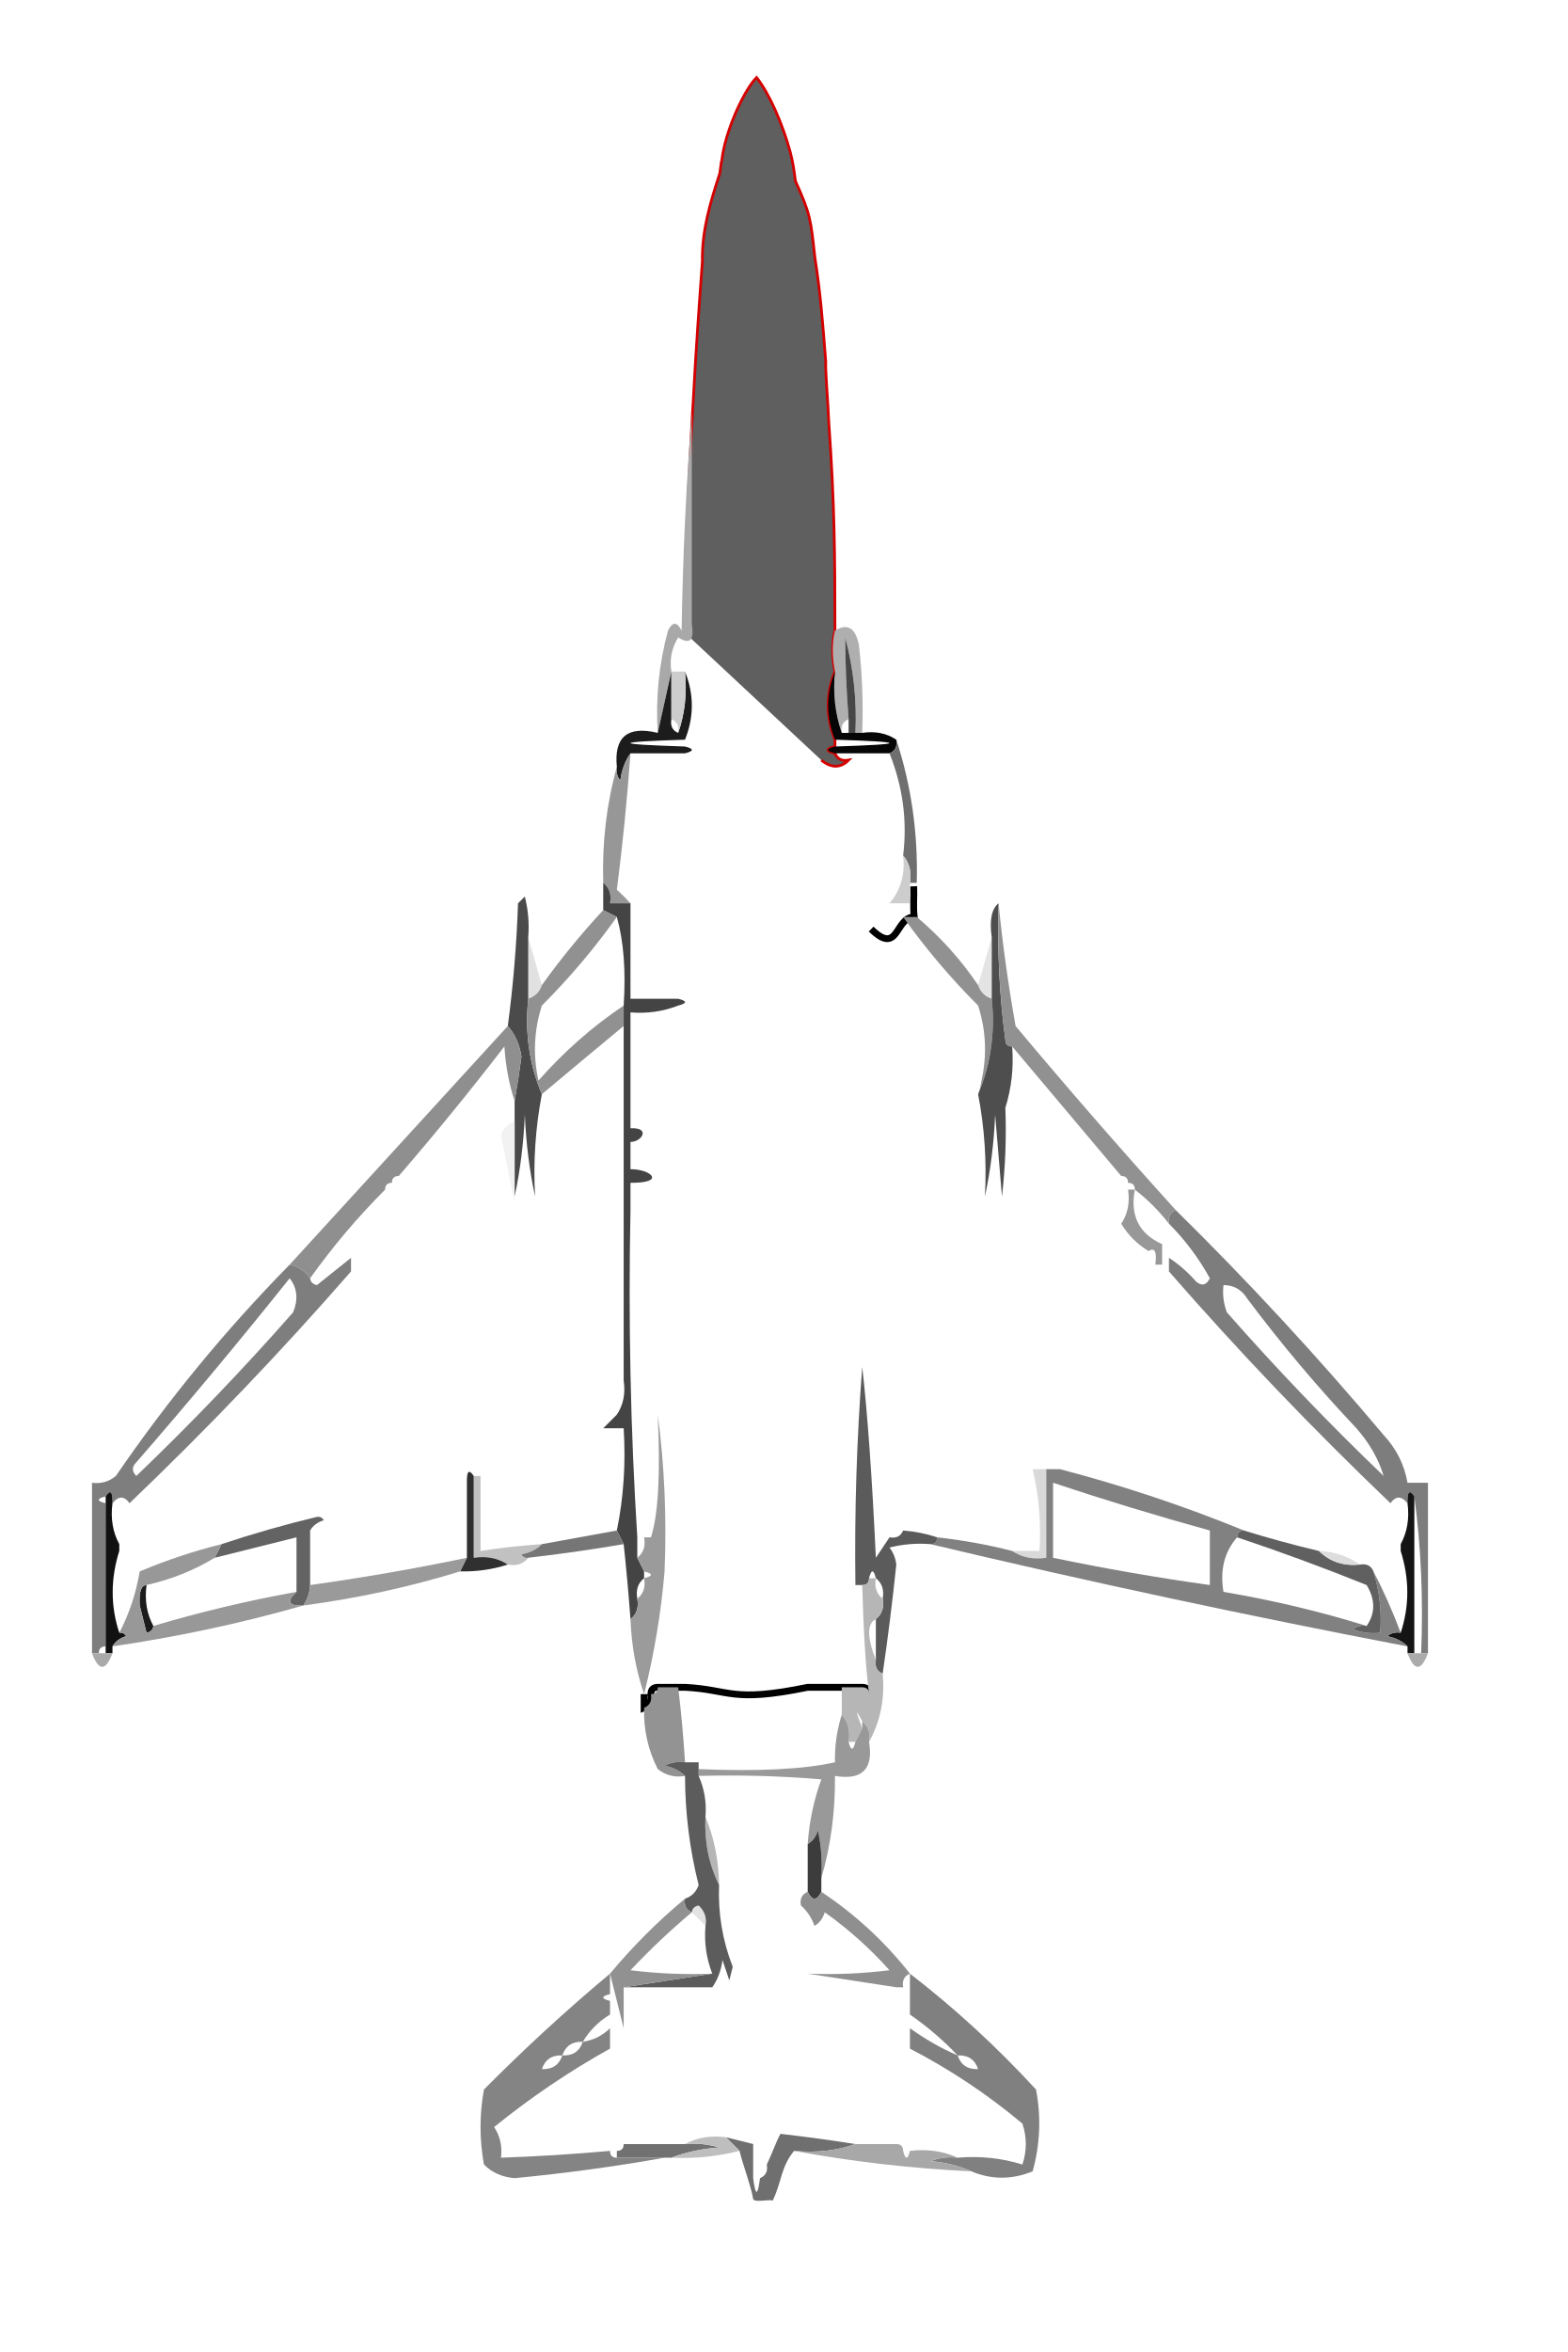
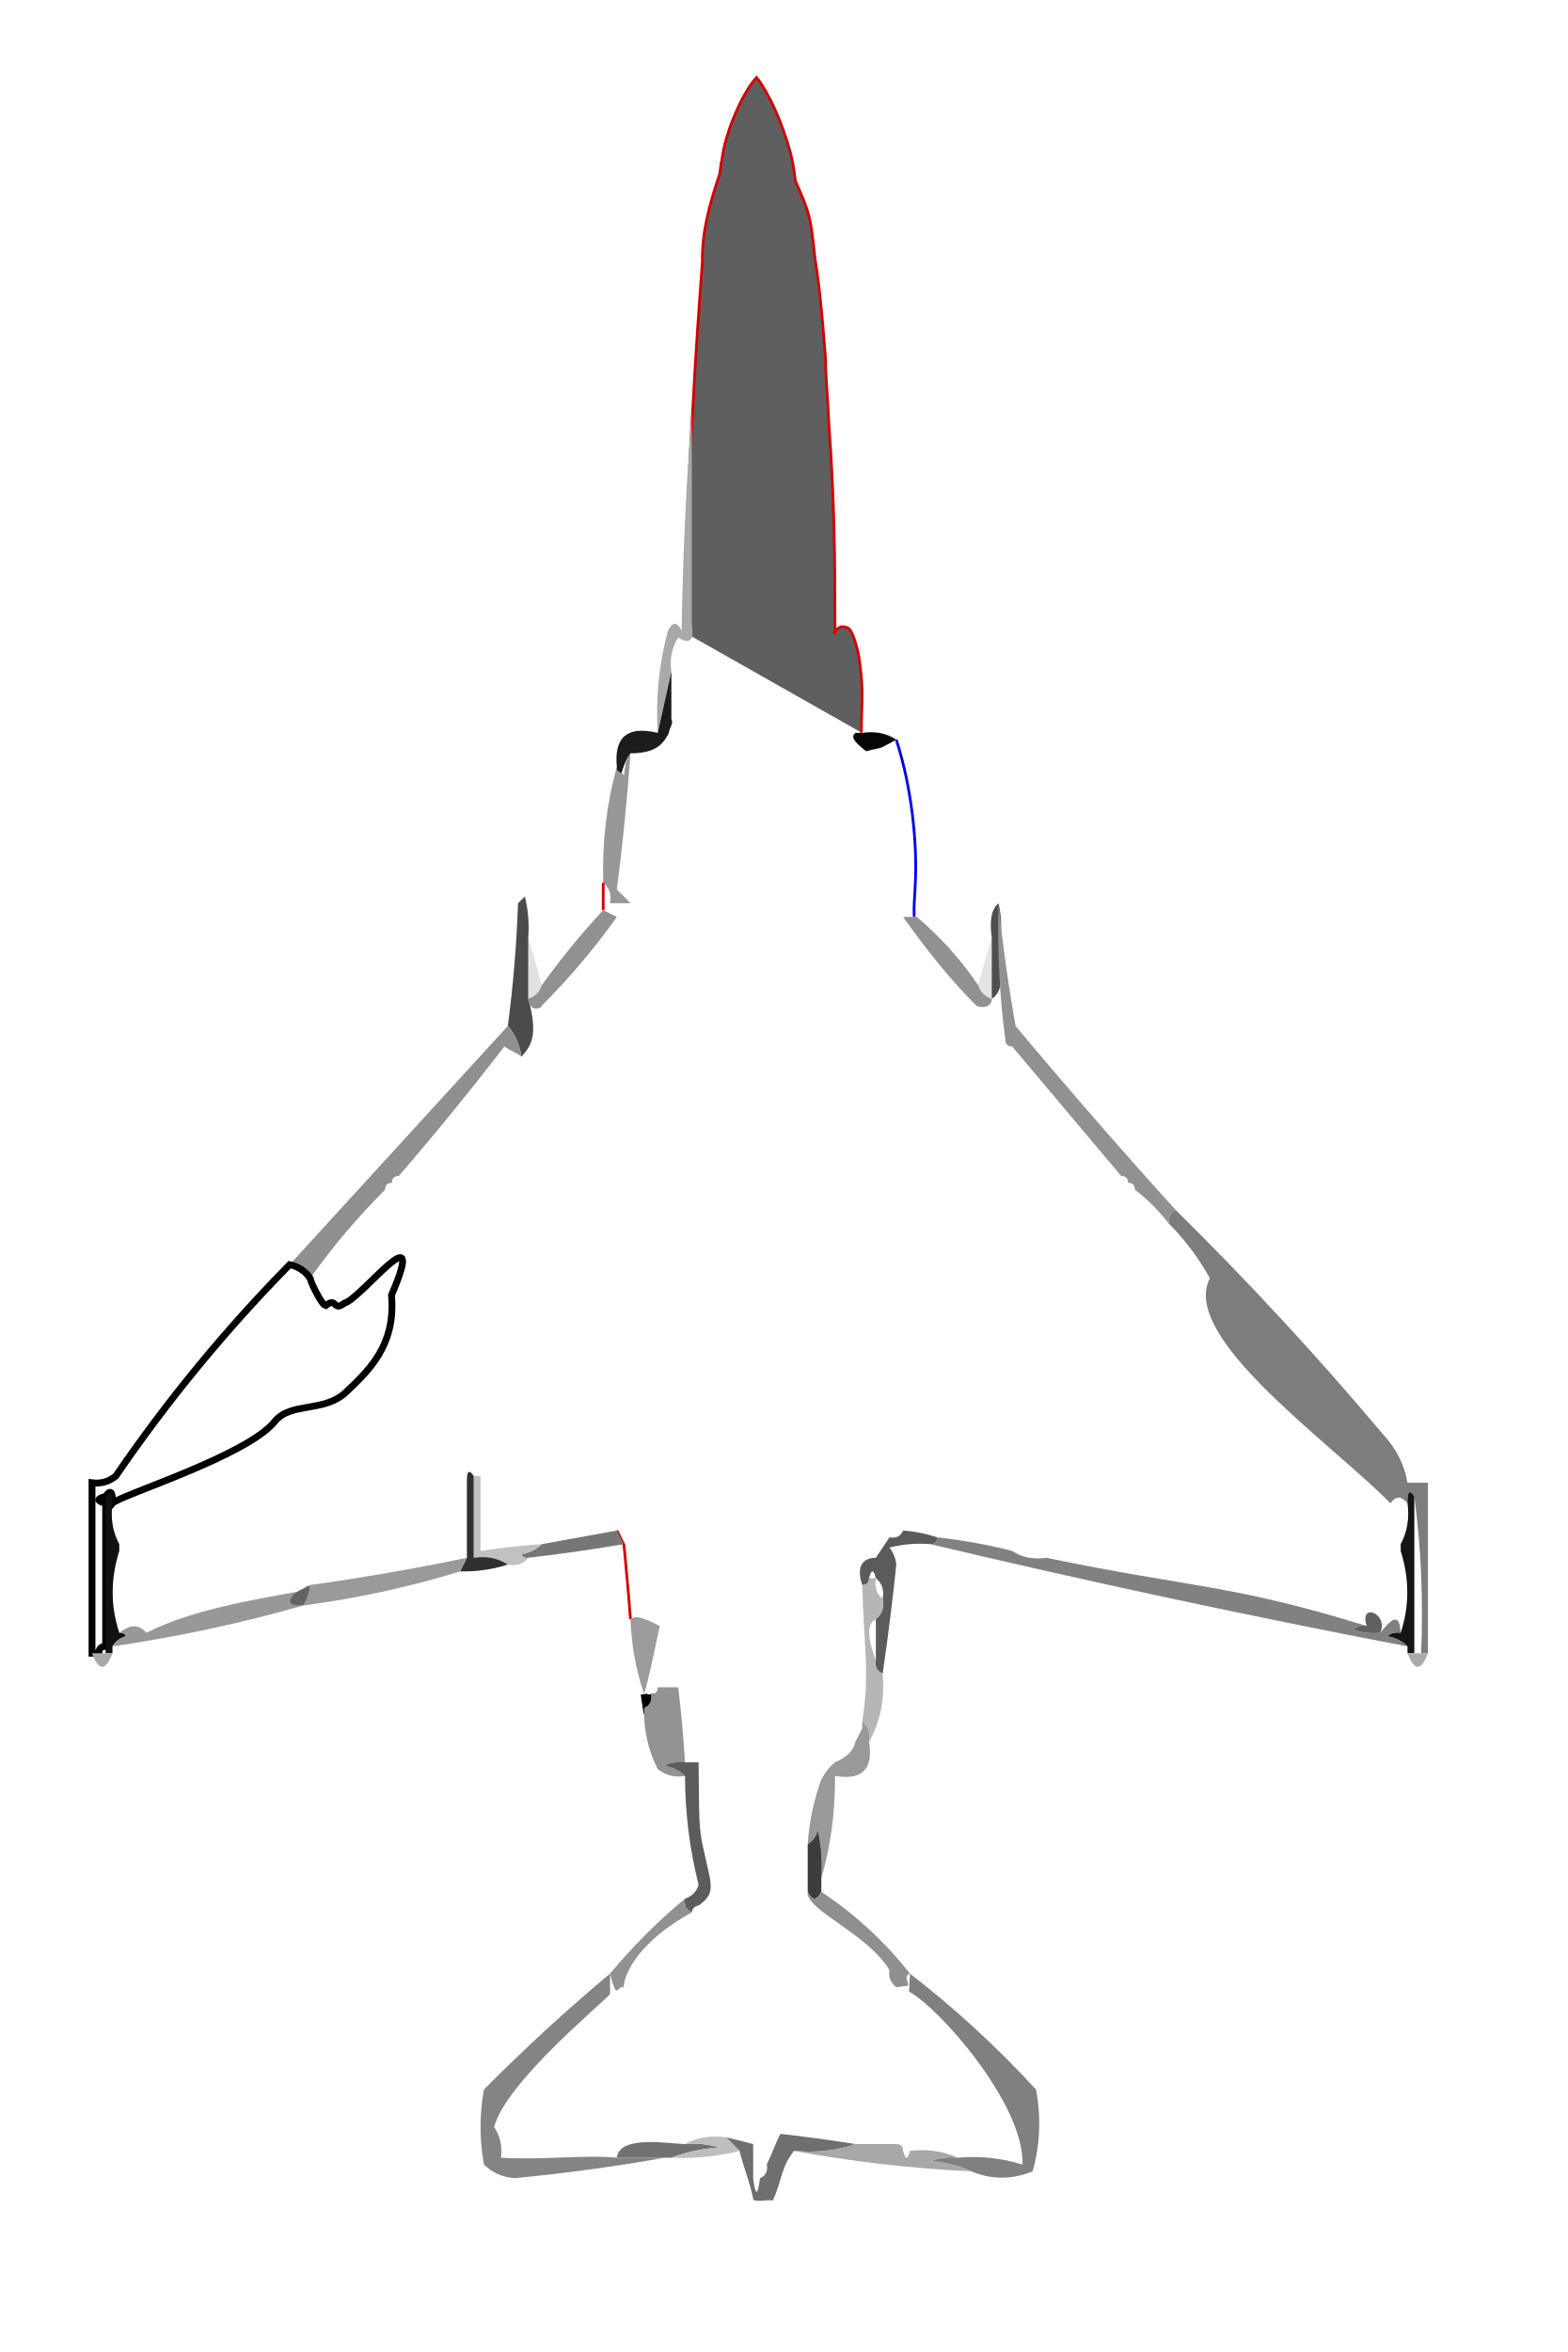
<svg xmlns="http://www.w3.org/2000/svg" version="1.1" width="230px" height="345px" style="shape-rendering:geometricPrecision; text-rendering:geometricPrecision; image-rendering:optimizeQuality; fill-rule:evenodd; clip-rule:evenodd" id="svg698">
  <defs id="defs702" />
  <g id="g184" />
  <g id="g188" />
  <g id="g192" />
  <g id="g196">
-     <path style="opacity:1;stroke:#d40000;stroke-width:0.4;stroke-dasharray:none;stroke-opacity:1" fill="#5f5f5f" d="m 100.382,92.73 c 0.124,-12.856 0.924,-27.433 1.648,-39.619 0.341,-5.532 0.998,-14.599 1.018,-14.774 -0.074,-4.484 1.11,-8.494 2.549,-12.871 0.46,-3.478 0.104,-0.373 0.432,-2.83 0.731,-4.248 3.308,-9.607 4.971,-11.265 1.862,2.333 3.832,6.86 4.925,10.88 0.419,1.54 0.626,3.116 0.77,4.303 2.211,4.871 2.252,5.639 2.853,11.172 0.834,5.364 1.124,9.27 1.596,15.257 -0.064,1.536 0.328,5.905 0.447,8.903 0.845,11.903 0.905,19.093 0.909,30.614 -0.435,1.797 -0.435,3.797 0,6 -1.333,3.333 -1.333,6.667 0,10 v 1 c -1.333,0.333 -1.333,0.667 0,1 0.342,0.838 1.008,1.172 2,1 -1.205,1.186 -2.539,1.186 -4,0" id="path194" />
+     <path style="opacity:1;stroke:#d40000;stroke-width:0.4;stroke-dasharray:none;stroke-opacity:1" fill="#5f5f5f" d="m 100.382,92.73 c 0.124,-12.856 0.924,-27.433 1.648,-39.619 0.341,-5.532 0.998,-14.599 1.018,-14.774 -0.074,-4.484 1.11,-8.494 2.549,-12.871 0.46,-3.478 0.104,-0.373 0.432,-2.83 0.731,-4.248 3.308,-9.607 4.971,-11.265 1.862,2.333 3.832,6.86 4.925,10.88 0.419,1.54 0.626,3.116 0.77,4.303 2.211,4.871 2.252,5.639 2.853,11.172 0.834,5.364 1.124,9.27 1.596,15.257 -0.064,1.536 0.328,5.905 0.447,8.903 0.845,11.903 0.905,19.093 0.909,30.614 -0.306,1.264 0.123,-1.203 1.826,-0.42 0.164,0.075 0.742,0.185 1.547,3.563 0.121,0.509 0.387,2.133 0.536,4.124 0.103,1.378 0.084,3.062 0.041,3.923 -0.058,1.159 -0.073,3.714 -0.066,3.764" id="path194" />
  </g>
  <g id="g208" />
  <g id="g224">
    <path style="opacity:1" fill="#a9a9a9" d="m 101.5,60.5 c 0,10 0,20 0,30 v 1 c 0.381,2.442 -0.286,3.108 -2,2 -0.952,1.545 -1.285,3.212 -1,5 -0.667,3 -1.333,6 -2,9 -0.325,-5.099 0.175,-10.099 1.5,-15 0.667,-1.333 1.333,-1.333 2,0 0.17,-10.841 0.67,-21.508 1.5,-32 z" id="path222" />
  </g>
-   <g id="g244">
-     <path style="opacity:1" fill="#afafaf" d="M 126.5,107.5 C 126.167,107.5 125.833,107.5 125.5,107.5C 125.725,102.752 125.225,98.085 124,93.5C 124.017,97.475 124.184,101.475 124.5,105.5C 123.662,105.842 123.328,106.508 123.5,107.5C 122.523,104.713 122.19,101.713 122.5,98.5C 122.065,96.297 122.065,94.297 122.5,92.5C 124.3,91.395 125.467,92.061 126,94.5C 126.499,98.821 126.666,103.154 126.5,107.5 Z" id="path242" />
-   </g>
-   <g id="g252">
-     <path style="opacity:1" fill="#474747" d="M 125.5,107.5 C 125.167,107.5 124.833,107.5 124.5,107.5C 124.5,106.833 124.5,106.167 124.5,105.5C 124.184,101.475 124.017,97.475 124,93.5C 125.225,98.085 125.725,102.752 125.5,107.5 Z" id="path250" />
-   </g>
  <g id="g256">
-     <path style="opacity:1" fill="#1c1c1c" d="M 98.5,98.5 C 98.5,100.833 98.5,103.167 98.5,105.5C 98.328,106.492 98.662,107.158 99.5,107.5C 100.477,104.713 100.81,101.713 100.5,98.5C 101.833,101.833 101.833,105.167 100.5,108.5C 89.833,108.833 89.833,109.167 100.5,109.5C 101.833,109.833 101.833,110.167 100.5,110.5C 97.833,110.5 95.167,110.5 92.5,110.5C 91.71,111.609 91.21,112.942 91,114.5C 90.536,113.906 90.369,113.239 90.5,112.5C 90.062,108.092 92.062,106.425 96.5,107.5C 97.167,104.5 97.833,101.5 98.5,98.5 Z" id="path254" />
-   </g>
-   <g id="g260">
-     <path style="opacity:1" fill="#cdcdcd" d="M 98.5,98.5 C 99.167,98.5 99.833,98.5 100.5,98.5C 100.81,101.713 100.477,104.713 99.5,107.5C 99.672,106.508 99.338,105.842 98.5,105.5C 98.5,103.167 98.5,100.833 98.5,98.5 Z" id="path258" />
+     <path style="opacity:1" fill="#1c1c1c" d="m 98.5,98.5 v 7 c 0.354,0.628 -0.231,1.087 -0.416,2.137 C 97.361,108.848 96.548,110.5 92.5,110.5 c -0.79,1.109 -1.29,2.442 -1.5,4 -0.464,-0.594 -0.631,-1.261 -0.5,-2 -0.438,-4.408 1.562,-6.075 6,-5 0.667,-3 1.333,-6 2,-9 z" id="path254" />
  </g>
  <g id="g268">
-     <path style="opacity:1" fill="#060606" d="M 122.5,98.5 C 122.19,101.713 122.523,104.713 123.5,107.5C 123.833,107.5 124.167,107.5 124.5,107.5C 124.833,107.5 125.167,107.5 125.5,107.5C 125.833,107.5 126.167,107.5 126.5,107.5C 128.415,107.216 130.081,107.549 131.5,108.5C 131.672,109.492 131.338,110.158 130.5,110.5C 127.833,110.5 125.167,110.5 122.5,110.5C 121.167,110.167 121.167,109.833 122.5,109.5C 133.167,109.167 133.167,108.833 122.5,108.5C 121.167,105.167 121.167,101.833 122.5,98.5 Z" id="path266" />
+     <path style="opacity:1" fill="#060606" d="m 125.5,107.5 h 1 c 1.915,-0.284 3.581,0.049 5,1 -3.128,1.652 -1.362,0.906 -4.432,1.69 -1.935,-1.495 -2.22,-2.142 -1.568,-2.69 z" id="path266" />
  </g>
  <g id="g312">
-     <path style="opacity:1" fill="#979797" d="M 92.5,110.5 C 92.022,117.202 91.355,123.869 90.5,130.5C 91.243,131.182 91.909,131.849 92.5,132.5C 91.5,132.5 90.5,132.5 89.5,132.5C 89.737,131.209 89.404,130.209 88.5,129.5C 88.321,123.596 88.988,117.929 90.5,112.5C 90.369,113.239 90.536,113.906 91,114.5C 91.21,112.942 91.71,111.609 92.5,110.5 Z" id="path310" />
+     <path style="opacity:1" fill="#979797" d="m 92.5,110.5 c -0.478,6.702 -1.145,13.369 -2,20 0.743,0.682 1.409,1.349 2,2 h -3 c 0.237,-1.291 -0.096,-2.291 -1,-3 -0.179,-5.904 0.488,-11.571 2,-17 -0.131,0.739 0.584,0.629 1.048,1.223 C 91.758,112.165 91.71,111.609 92.5,110.5 Z" id="path310" />
  </g>
  <g id="g316">
-     <path style="opacity:1" fill="#6f6f6f" d="M 131.5,108.5 C 133.695,115.195 134.695,122.195 134.5,129.5C 134.167,129.5 133.833,129.5 133.5,129.5C 133.768,127.901 133.434,126.568 132.5,125.5C 133.126,120.4 132.46,115.4 130.5,110.5C 131.338,110.158 131.672,109.492 131.5,108.5 Z" id="path314" />
+     <path style="opacity:1;fill:none;stroke:#0000ed;stroke-width:0.4;stroke-dasharray:none;stroke-opacity:1" d="m 131.5,108.5 c 2.246,6.982 3.111,15.199 2.779,21.253 -0.065,1.856 -0.24,3.007 -0.156,4.747" id="path314" />
  </g>
-   <g id="g324">
-     <path style="opacity:1" fill="#cdcdcd" d="M 132.5,125.5 C 133.434,126.568 133.768,127.901 133.5,129.5C 133.5,130.5 133.5,131.5 133.5,132.5C 132.5,132.5 131.5,132.5 130.5,132.5C 132.148,130.544 132.815,128.211 132.5,125.5 Z" id="path322" />
-   </g>
-   <g id="g328">
-     <path style="opacity:1" fill="#444444" d="m 88.5,129.5 c 0.904,0.709 1.237,1.709 1,3 h 3 v 14 h 7 c 1.333,0.333 1.333,0.667 0,1 -2.217,0.869 -4.55,1.202 -7,1 v 17 c 2.988,-0.16 1.703,2 0,2 v 4 c 3.012,-0.016 5.293,2.04 0,2 v 1 3 c -0.33,16.175 0.004,32.175 1,48 v 3 c 0.333,0.667 0.667,1.333 1,2 v 1 c -0.904,0.709 -1.237,1.709 -1,3 0.237,1.291 -0.096,2.291 -1,3 -0.303,-4.001 -0.636,-7.668 -1,-11 -0.333,-0.667 -0.667,-1.333 -1,-2 0.987,-4.805 1.321,-9.805 1,-15 h -3 c 0.667,-0.667 1.333,-1.333 2,-2 0.951,-1.419 1.284,-3.085 1,-5 v -5 -8 -2 -11 -1 -1 -7 -2 -15 -3 c 0.335,-5.107 0.001,-9.44 -1,-13 -0.667,-0.333 -1.333,-0.667 -2,-1 z" id="path326" />
-   </g>
+   <path style="stroke:#d40000;stroke-width:0.4;stroke-dasharray:none;stroke-opacity:1;fill:none" fill="#444444" d="m 88.5,133.5 v -4 m 4,108 c -0.189,-2.493 -0.389,-4.856 -0.602,-7.089 -0.128,-1.351 -0.216,-2.518 -0.353,-3.773 -0.333,-0.667 -0.712,-1.47 -1.046,-2.137" id="path326" />
  <g id="g332">
-     <path style="opacity:1;fill:none;stroke:#000000;stroke-opacity:1" fill="#202020" d="m 134.059,130.006 c 0.065,1.649 -0.111,2.845 0.065,4.494 -2.845,0.029 -2.246,5.766 -6.317,1.78 M 127.5,248.5 c 0,-0.667 -0.333,-1 -1,-1 h -3 -1 -2 -2 c -11.248,2.31 -11.292,0.346 -18,0 h -1 -3 c -0.667,0 -1,0.333 -1,1 0.172,0.992 -0.162,1.658 -1,2 v -2" id="path330" />
+     <path style="opacity:1;fill:none;stroke:#000000;stroke-opacity:1" fill="#202020" d="m 95.5,248.5 c 0.172,0.992 0.161,1.852 -0.677,2.194 L 94.5,248.5" id="path330" />
  </g>
  <g id="g336">
    <path style="opacity:1" fill="#e1e1e1" d="M 77.5,137.5 C 78.167,139.833 78.833,142.167 79.5,144.5C 79.167,145.5 78.5,146.167 77.5,146.5C 77.5,143.5 77.5,140.5 77.5,137.5 Z" id="path334" />
  </g>
  <g id="g344">
    <path style="opacity:1" fill="#e4e4e4" d="M 145.5,137.5 C 145.5,140.5 145.5,143.5 145.5,146.5C 144.5,146.167 143.833,145.5 143.5,144.5C 144.167,142.167 144.833,139.833 145.5,137.5 Z" id="path342" />
  </g>
  <g id="g348">
-     <path style="opacity:1" fill="#919191" d="m 132.5,134.5 h 2 c 3.459,2.915 6.459,6.248 9,10 0.333,1 1,1.667 2,2 0.515,4.98 -0.152,9.646 -2,14 0.258,-0.728 0.387,-1.181 0.5,-2 0.825,-3.711 0.659,-7.378 -0.5,-11 -4.036,-4.034 -7.702,-8.368 -11,-13 z" id="path346" />
+     <path style="opacity:1" fill="#919191" d="m 132.5,134.5 h 2 c 3.459,2.915 6.459,6.248 9,10 0.333,1 1,1.667 2,2 0.036,1.077 -1.117,1.479 -2.228,1.046 C 139.236,143.512 135.798,139.132 132.5,134.5 Z" id="path346" />
  </g>
  <g id="g352">
-     <path style="opacity:1" fill="#4b4b4b" d="M 77.5,137.5 C 77.5,140.5 77.5,143.5 77.5,146.5C 76.985,151.48 77.652,156.146 79.5,160.5C 78.555,165.405 78.221,170.405 78.5,175.5C 77.676,171.688 77.176,167.688 77,163.5C 76.824,167.688 76.324,171.688 75.5,175.5C 75.5,171.833 75.5,168.167 75.5,164.5C 75.5,163.833 75.5,163.167 75.5,162.5C 75.5,162.167 75.5,161.833 75.5,161.5C 75.878,159.354 76.212,157.187 76.5,155C 76.241,153.213 75.575,151.713 74.5,150.5C 75.291,144.581 75.791,138.581 76,132.5C 76.333,132.167 76.667,131.833 77,131.5C 77.496,133.473 77.662,135.473 77.5,137.5 Z" id="path350" />
+     <path style="opacity:1" fill="#4b4b4b" d="m 77.5,137.5 v 9 c 1.523,5.409 0.395,6.946 -1,8.5 -0.259,-1.787 -0.925,-3.287 -2,-4.5 0.791,-5.919 1.291,-11.919 1.5,-18 0.333,-0.333 0.667,-0.667 1,-1 0.495,1.973 0.662,3.973 0.5,6 z" id="path350" />
  </g>
  <g id="g356">
-     <path style="opacity:1" fill="#4e4e4e" d="M 146.5,132.5 C 146.311,139.567 146.644,146.233 147.5,152.5C 147.5,153.167 147.833,153.5 148.5,153.5C 148.736,156.609 148.403,159.609 147.5,162.5C 147.666,166.846 147.499,171.179 147,175.5C 146.667,171.5 146.333,167.5 146,163.5C 145.824,167.688 145.324,171.688 144.5,175.5C 144.779,170.405 144.445,165.405 143.5,160.5C 145.348,156.146 146.015,151.48 145.5,146.5C 145.5,143.5 145.5,140.5 145.5,137.5C 145.149,134.959 145.482,133.292 146.5,132.5 Z" id="path354" />
+     <path style="opacity:1" fill="#4e4e4e" d="m 146.5,132.5 c 1.113,4.544 -0.716,7.817 0.629,10.264 -0.298,2.343 -0.817,3.306 -1.629,3.736 v -9 c -0.351,-2.541 -0.018,-4.208 1,-5 z" id="path354" />
  </g>
  <g id="g360">
    <path style="opacity:1" fill="#919191" d="M 146.5,132.5 C 147.087,138.427 147.92,144.427 149,150.5C 156.669,159.668 164.503,168.668 172.5,177.5C 171.662,177.842 171.328,178.508 171.5,179.5C 170.061,177.64 168.395,175.973 166.5,174.5C 166.5,173.833 166.167,173.5 165.5,173.5C 165.5,172.833 165.167,172.5 164.5,172.5C 159.16,166.161 153.827,159.828 148.5,153.5C 147.833,153.5 147.5,153.167 147.5,152.5C 146.644,146.233 146.311,139.567 146.5,132.5 Z" id="path358" />
  </g>
  <g id="g364">
-     <path style="opacity:1" fill="#919191" d="M 88.5,133.5 C 89.167,133.833 89.833,134.167 90.5,134.5C 87.202,139.132 83.535,143.466 79.5,147.5C 78.341,151.122 78.175,154.789 79,158.5C 82.742,154.253 86.908,150.586 91.5,147.5C 91.5,148.5 91.5,149.5 91.5,150.5C 87.46,153.844 83.46,157.177 79.5,160.5C 77.652,156.146 76.985,151.48 77.5,146.5C 78.5,146.167 79.167,145.5 79.5,144.5C 82.261,140.65 85.261,136.983 88.5,133.5 Z" id="path362" />
-   </g>
-   <g id="g368">
-     <path style="opacity:1" fill="#f2f2f2" d="M 75.5,164.5 C 75.5,168.167 75.5,171.833 75.5,175.5C 75.5,175.833 75.5,176.167 75.5,176.5C 74.833,173.167 74.167,169.833 73.5,166.5C 73.833,165.5 74.5,164.833 75.5,164.5 Z" id="path366" />
+     <path style="opacity:1" fill="#919191" d="m 88.5,133.5 c 0.667,0.333 1.333,0.667 2,1 -3.298,4.632 -6.965,8.966 -11,13 -0.005,0.403 -1.8,1.111 -2,-1 1,-0.333 1.667,-1 2,-2 2.761,-3.85 5.761,-7.517 9,-11 z" id="path362" />
  </g>
  <g id="g380">
-     <path style="opacity:1" fill="#8f8f8f" d="M 74.5,150.5 C 75.575,151.713 76.241,153.213 76.5,155C 76.212,157.187 75.878,159.354 75.5,161.5C 74.683,159.031 74.183,156.365 74,153.5C 68.976,160.017 63.809,166.35 58.5,172.5C 57.833,172.5 57.5,172.833 57.5,173.5C 56.833,173.5 56.5,173.833 56.5,174.5C 52.487,178.515 48.821,182.848 45.5,187.5C 44.778,186.449 43.778,185.782 42.5,185.5C 53.138,173.859 63.805,162.193 74.5,150.5 Z" id="path378" />
-   </g>
-   <g id="g404">
-     <path style="opacity:1" fill="#989898" d="M 165.5,174.5 C 165.833,174.5 166.167,174.5 166.5,174.5C 165.774,178.307 167.107,180.974 170.5,182.5C 170.5,183.5 170.5,184.5 170.5,185.5C 170.167,185.5 169.833,185.5 169.5,185.5C 169.754,183.599 169.42,182.933 168.5,183.5C 166.833,182.5 165.5,181.167 164.5,179.5C 165.451,178.081 165.784,176.415 165.5,174.5 Z" id="path402" />
+     <path style="opacity:1" fill="#8f8f8f" d="m 74.5,150.5 c 1.075,1.213 1.741,2.713 2,4.5 -0.399,-0.441 -1.657,-0.869 -2.5,-1.5 -5.024,6.517 -10.191,12.85 -15.5,19 -0.667,0 -1,0.333 -1,1 -0.667,0 -1,0.333 -1,1 -4.013,4.015 -7.679,8.348 -11,13 -0.722,-1.051 -1.722,-1.718 -3,-2 10.638,-11.641 21.305,-23.307 32,-35 z" id="path378" />
  </g>
  <g id="g428">
-     <path style="opacity:1" fill="#7e7e7e" d="M 51.5,184.5 C 51.5,185.167 51.5,185.833 51.5,186.5C 41.263,198.241 30.43,209.574 19,220.5C 18.23,219.402 17.397,219.402 16.5,220.5C 16.539,218.776 16.206,218.443 15.5,219.5C 14.167,219.833 14.167,220.167 15.5,220.5C 15.5,227.5 15.5,234.5 15.5,241.5C 14.833,241.5 14.5,241.833 14.5,242.5C 14.167,242.5 13.833,242.5 13.5,242.5C 13.5,234.167 13.5,225.833 13.5,217.5C 14.822,217.67 15.989,217.337 17,216.5C 24.581,205.418 33.081,195.084 42.5,185.5C 43.778,185.782 44.778,186.449 45.5,187.5C 45.56,188.043 45.893,188.376 46.5,188.5C 48.186,187.143 49.852,185.81 51.5,184.5 Z M 42.5,187.5 C 43.613,188.946 43.78,190.613 43,192.5C 35.725,200.777 28.059,208.777 20,216.5C 19.333,215.833 19.333,215.167 20,214.5C 27.711,205.627 35.211,196.627 42.5,187.5 Z" id="path426" />
+     <path style="opacity:1;fill:none;stroke:#000000;stroke-opacity:1" fill="#7e7e7e" d="m 50.495,191.17 c 2.589,-0.704 12.411,-13.921 6.944,-1.198 0.653,7.412 -3.372,11.077 -6.629,14.195 -3.258,3.118 -8.143,1.404 -10.521,4.364 C 36.24,213.569 17.397,219.402 16.5,220.5 c 0.039,-1.724 -0.294,-2.057 -1,-1 -1.333,0.333 -1.333,0.667 0,1 v 21 c -0.667,0 -1,0.333 -1,1 h -1 v -25 c 1.322,0.17 2.489,-0.163 3.5,-1 7.582,-11.082 16.081,-21.416 25.5,-31 1.278,0.282 2.278,0.949 3,2 0.06,0.543 1.672,3.891 2.279,4.015 1.686,-1.357 1.068,0.965 2.716,-0.345 z" id="path426" />
  </g>
  <g id="g460">
-     <path style="opacity:1" fill="#7d7d7d" d="M 172.5,177.5 C 183.14,187.977 193.307,198.977 203,210.5C 204.879,212.527 206.046,214.86 206.5,217.5C 207.5,217.5 208.5,217.5 209.5,217.5C 209.5,225.833 209.5,234.167 209.5,242.5C 209.167,242.5 208.833,242.5 208.5,242.5C 208.825,234.648 208.492,226.982 207.5,219.5C 206.794,218.443 206.461,218.776 206.5,220.5C 205.603,219.402 204.77,219.402 204,220.5C 192.515,209.521 181.682,198.188 171.5,186.5C 171.5,185.833 171.5,185.167 171.5,184.5C 172.962,185.458 174.295,186.624 175.5,188C 176.332,188.688 176.998,188.521 177.5,187.5C 175.86,184.532 173.86,181.865 171.5,179.5C 171.328,178.508 171.662,177.842 172.5,177.5 Z M 179.5,188.5 C 181.017,188.511 182.184,189.177 183,190.5C 187.957,197.126 193.291,203.46 199,209.5C 200.919,211.691 202.253,214.024 203,216.5C 194.941,208.777 187.275,200.777 180,192.5C 179.51,191.207 179.343,189.873 179.5,188.5 Z" id="path458" />
+     <path style="opacity:1" fill="#7d7d7d" d="m 172.5,177.5 c 10.64,10.477 20.807,21.477 30.5,33 1.879,2.027 3.046,4.36 3.5,7 h 3 v 25 h -1 c 0.325,-7.852 -0.008,-15.518 -1,-23 -0.706,-1.057 -1.039,-0.724 -1,1 -0.897,-1.098 -1.73,-1.098 -2.5,0 -9.008,-9.101 -30.934,-24.377 -26.5,-33 -1.64,-2.968 -3.64,-5.635 -6,-8 -0.172,-0.992 0.162,-1.658 1,-2 z" id="path458" />
  </g>
  <g id="g496">
    <path style="opacity:1" fill="#c1c1c1" d="M 69.5,216.5 C 69.833,216.5 70.167,216.5 70.5,216.5C 70.5,220.167 70.5,223.833 70.5,227.5C 73.482,227.037 76.482,226.704 79.5,226.5C 78.737,227.268 77.737,227.768 76.5,228C 76.728,228.399 77.062,228.565 77.5,228.5C 76.791,229.404 75.791,229.737 74.5,229.5C 73.081,228.549 71.415,228.216 69.5,228.5C 69.5,224.5 69.5,220.5 69.5,216.5 Z" id="path494" />
-   </g>
-   <g id="g500">
-     <path style="opacity:1" fill="#d9d9d9" d="M 151.5,215.5 C 152.167,215.5 152.833,215.5 153.5,215.5C 153.5,219.833 153.5,224.167 153.5,228.5C 151.585,228.784 149.919,228.451 148.5,227.5C 149.833,227.5 151.167,227.5 152.5,227.5C 152.763,223.4 152.43,219.4 151.5,215.5 Z" id="path498" />
  </g>
  <g id="g504">
    <path style="opacity:1" fill="#111111" d="M 16.5,220.5 C 16.205,222.735 16.539,224.735 17.5,226.5C 17.5,226.833 17.5,227.167 17.5,227.5C 16.209,231.601 16.209,235.601 17.5,239.5C 17.938,239.435 18.272,239.601 18.5,240C 17.584,240.278 16.918,240.778 16.5,241.5C 16.5,241.833 16.5,242.167 16.5,242.5C 16.167,242.5 15.833,242.5 15.5,242.5C 15.5,242.167 15.5,241.833 15.5,241.5C 15.5,234.5 15.5,227.5 15.5,220.5C 15.5,220.167 15.5,219.833 15.5,219.5C 16.206,218.443 16.539,218.776 16.5,220.5 Z" id="path502" />
  </g>
  <g id="g508">
    <path style="opacity:1" fill="#303030" d="M 69.5,216.5 C 69.5,220.5 69.5,224.5 69.5,228.5C 71.415,228.216 73.081,228.549 74.5,229.5C 72.236,230.219 69.903,230.552 67.5,230.5C 67.833,229.833 68.167,229.167 68.5,228.5C 68.5,224.833 68.5,221.167 68.5,217.5C 68.461,215.776 68.794,215.443 69.5,216.5 Z" id="path506" />
  </g>
  <g id="g516">
    <path style="opacity:1" fill="#141414" d="M 207.5,219.5 C 207.5,227.167 207.5,234.833 207.5,242.5C 207.167,242.5 206.833,242.5 206.5,242.5C 206.5,242.167 206.5,241.833 206.5,241.5C 205.737,240.732 204.737,240.232 203.5,240C 204.094,239.536 204.761,239.369 205.5,239.5C 206.791,235.601 206.791,231.601 205.5,227.5C 205.5,227.167 205.5,226.833 205.5,226.5C 206.461,224.735 206.795,222.735 206.5,220.5C 206.461,218.776 206.794,218.443 207.5,219.5 Z" id="path514" />
  </g>
  <g id="g524">
-     <path style="opacity:1" fill="#818181" d="M 153.5,215.5 C 154.167,215.5 154.833,215.5 155.5,215.5C 164.767,217.922 173.767,220.922 182.5,224.5C 181.833,224.5 181.5,224.833 181.5,225.5C 179.631,227.635 178.964,230.302 179.5,233.5C 186.721,234.723 193.721,236.39 200.5,238.5C 199.761,238.369 199.094,238.536 198.5,239C 199.793,239.49 201.127,239.657 202.5,239.5C 202.736,236.391 202.403,233.391 201.5,230.5C 202.975,233.326 204.308,236.326 205.5,239.5C 204.761,239.369 204.094,239.536 203.5,240C 204.737,240.232 205.737,240.732 206.5,241.5C 182.942,236.99 159.609,231.99 136.5,226.5C 137.167,226.5 137.5,226.167 137.5,225.5C 141.337,225.931 145.003,226.598 148.5,227.5C 149.919,228.451 151.585,228.784 153.5,228.5C 153.5,224.167 153.5,219.833 153.5,215.5 Z M 154.5,217.5 C 162.096,220.032 169.763,222.365 177.5,224.5C 177.5,227.167 177.5,229.833 177.5,232.5C 169.786,231.424 162.12,230.091 154.5,228.5C 154.5,224.833 154.5,221.167 154.5,217.5 Z" id="path522" />
+     <path style="opacity:1" fill="#818181" d="m 200.5,238.5 c -0.739,-0.131 -1.406,0.036 -2,0.5 1.293,0.49 2.627,0.657 4,0.5 1.658,-2.04 2.82,-3.068 3,0 -0.739,-0.131 -1.406,0.036 -2,0.5 1.237,0.232 2.237,0.732 3,1.5 -23.558,-4.51 -46.891,-9.51 -70,-15 0.667,0 1,-0.333 1,-1 3.837,0.431 7.503,1.098 11,2 1.419,0.951 3.085,1.284 5,1 21.369,4.444 26.945,3.815 47,10 z" id="path522" />
  </g>
  <g id="g528">
-     <path style="opacity:1" fill="#606060" d="M 181.5,225.5 C 181.5,224.833 181.833,224.5 182.5,224.5C 186.139,225.627 189.806,226.627 193.5,227.5C 195.102,229.074 197.102,229.741 199.5,229.5C 200.492,229.328 201.158,229.662 201.5,230.5C 202.403,233.391 202.736,236.391 202.5,239.5C 201.127,239.657 199.793,239.49 198.5,239C 199.094,238.536 199.761,238.369 200.5,238.5C 201.793,236.636 201.793,234.636 200.5,232.5C 194.215,229.961 187.882,227.628 181.5,225.5 Z" id="path526" />
+     <path style="opacity:1" fill="#606060" d="m 202.5,239.5 c -1.373,0.157 -2.707,-0.01 -4,-0.5 0.594,-0.464 1.261,-0.631 2,-0.5 -1.143,-3.547 3.289,-1.83 2,1 z" id="path526" />
  </g>
  <g id="g532">
-     <path style="opacity:1" fill="#636363" d="M 46.5,222.5 C 46.938,222.435 47.272,222.601 47.5,223C 46.584,223.278 45.917,223.778 45.5,224.5C 45.5,227.167 45.5,229.833 45.5,232.5C 45.443,233.609 45.11,234.609 44.5,235.5C 42.302,235.591 41.969,234.925 43.5,233.5C 43.5,230.833 43.5,228.167 43.5,225.5C 39.5,226.5 35.5,227.5 31.5,228.5C 31.833,227.833 32.167,227.167 32.5,226.5C 37.097,224.968 41.764,223.635 46.5,222.5 Z" id="path530" />
+     <path style="opacity:1" fill="#636363" d="m 45.5,232.5 c -0.057,1.109 -0.39,2.109 -1,3 -6.073,0.437 -0.881,-2.062 1,-3 z" id="path530" />
  </g>
  <g id="g536">
    <path style="opacity:1" fill="#767676" d="M 90.5,224.5 C 90.833,225.167 91.167,225.833 91.5,226.5C 86.853,227.296 82.186,227.963 77.5,228.5C 77.062,228.565 76.728,228.399 76.5,228C 77.737,227.768 78.737,227.268 79.5,226.5C 83.167,225.833 86.833,225.167 90.5,224.5 Z" id="path534" />
  </g>
-   <g id="g540">
-     <path style="opacity:1" fill="#dddddd" d="M 193.5,227.5 C 195.786,227.595 197.786,228.262 199.5,229.5C 197.102,229.741 195.102,229.074 193.5,227.5 Z" id="path538" />
-   </g>
  <g id="g544">
-     <path style="opacity:1" fill="#5b5b5b" d="M 128.5,228.5 C 129.167,227.5 129.833,226.5 130.5,225.5C 131.492,225.672 132.158,225.338 132.5,224.5C 134.216,224.629 135.883,224.962 137.5,225.5C 137.5,226.167 137.167,226.5 136.5,226.5C 134.473,226.338 132.473,226.505 130.5,227C 131.059,227.725 131.392,228.558 131.5,229.5C 130.925,234.988 130.258,240.321 129.5,245.5C 128.662,245.158 128.328,244.492 128.5,243.5C 128.5,241.5 128.5,239.5 128.5,237.5C 129.404,236.791 129.737,235.791 129.5,234.5C 129.737,233.209 129.404,232.209 128.5,231.5C 128.167,230.167 127.833,230.167 127.5,231.5C 127.5,232.167 127.167,232.5 126.5,232.5C 126.167,232.5 125.833,232.5 125.5,232.5C 125.354,221.813 125.688,211.146 126.5,200.5C 127.277,207.302 127.944,216.636 128.5,228.5 Z" id="path542" />
+     <path style="opacity:1" fill="#5b5b5b" d="m 128.5,228.5 c 0.667,-1 1.333,-2 2,-3 0.992,0.172 1.658,-0.162 2,-1 1.716,0.129 3.383,0.462 5,1 0,0.667 -0.333,1 -1,1 -2.027,-0.162 -4.027,0.005 -6,0.5 0.559,0.725 0.892,1.558 1,2.5 -0.575,5.488 -1.242,10.821 -2,16 -0.838,-0.342 -1.172,-1.008 -1,-2 v -6 c 0.904,-0.709 1.237,-1.709 1,-3 0.237,-1.291 -0.096,-2.291 -1,-3 -0.333,-1.333 -0.667,-1.333 -1,0 0,0.667 -0.333,1 -1,1 -1.021,-3.053 0.372,-4.005 2,-4 z" id="path542" />
  </g>
  <g id="g548">
    <path style="opacity:1" fill="#9a9a9a" d="M 68.5,228.5 C 68.167,229.167 67.833,229.833 67.5,230.5C 60.087,232.785 52.42,234.451 44.5,235.5C 45.11,234.609 45.443,233.609 45.5,232.5C 53.214,231.424 60.88,230.091 68.5,228.5 Z" id="path546" />
  </g>
-   <g id="g552">
-     <path style="opacity:1" fill="#1b1b1b" d="M 21.5,232.5 C 21.205,234.735 21.539,236.735 22.5,238.5C 22.44,239.043 22.107,239.376 21.5,239.5C 21.167,238.167 20.833,236.833 20.5,235.5C 20.365,233.537 20.698,232.537 21.5,232.5 Z" id="path550" />
-   </g>
  <g id="g556">
-     <path style="opacity:1" fill="#9b9b9b" d="M 96.5,207.5 C 97.492,214.982 97.825,222.648 97.5,230.5C 96.995,236.522 95.995,242.522 94.5,248.5C 93.313,245.054 92.646,241.387 92.5,237.5C 93.404,236.791 93.737,235.791 93.5,234.5C 94.404,233.791 94.737,232.791 94.5,231.5C 95.833,231.167 95.833,230.833 94.5,230.5C 94.167,229.833 93.833,229.167 93.5,228.5C 94.404,227.791 94.737,226.791 94.5,225.5C 94.833,225.5 95.167,225.5 95.5,225.5C 96.572,222.234 96.905,216.234 96.5,207.5 Z" id="path554" />
+     <path style="opacity:1" fill="#9b9b9b" d="m 94.5,248.5 c -1.187,-3.446 -1.854,-7.113 -2,-11 0.904,-0.709 2.529,0.1 4.295,1.006 -1.223,5.67 -1.436,6.984 -2.295,9.994 z" id="path554" />
  </g>
  <g id="g560">
-     <path style="opacity:1" fill="#989898" d="M 32.5,226.5 C 32.167,227.167 31.833,227.833 31.5,228.5C 28.46,230.346 25.127,231.679 21.5,232.5C 20.698,232.537 20.365,233.537 20.5,235.5C 20.833,236.833 21.167,238.167 21.5,239.5C 22.107,239.376 22.44,239.043 22.5,238.5C 29.297,236.47 36.297,234.803 43.5,233.5C 41.969,234.925 42.302,235.591 44.5,235.5C 35.415,238.1 26.082,240.1 16.5,241.5C 16.918,240.778 17.584,240.278 18.5,240C 18.272,239.601 17.938,239.435 17.5,239.5C 18.942,236.77 19.942,233.77 20.5,230.5C 24.405,228.858 28.405,227.524 32.5,226.5 Z" id="path558" />
+     <path style="opacity:1" fill="#989898" d="m 21.5,239.5 c 6.45,-3.32 15.535,-4.817 22,-6 -1.531,1.425 -1.198,2.091 1,2 -9.085,2.6 -18.418,4.6 -28,6 0.417,-0.722 1.084,-1.222 2,-1.5 -0.228,-0.399 -0.562,-0.565 -1,-0.5 1.036,-0.713 2.375,-1.72 4,0 z" id="path558" />
  </g>
  <g id="g572">
    <path style="opacity:1" fill="#a9a9a9" d="M 13.5,242.5 C 13.833,242.5 14.167,242.5 14.5,242.5C 14.833,242.5 15.167,242.5 15.5,242.5C 15.833,242.5 16.167,242.5 16.5,242.5C 15.5,245.167 14.5,245.167 13.5,242.5 Z" id="path570" />
  </g>
  <g id="g576">
    <path style="opacity:1" fill="#ababab" d="M 206.5,242.5 C 206.833,242.5 207.167,242.5 207.5,242.5C 207.833,242.5 208.167,242.5 208.5,242.5C 208.833,242.5 209.167,242.5 209.5,242.5C 208.5,245.167 207.5,245.167 206.5,242.5 Z" id="path574" />
  </g>
  <g id="g580">
-     <path style="opacity:1" fill="#b6b6b6" d="M 127.5,231.5 C 127.833,231.5 128.167,231.5 128.5,231.5C 128.263,232.791 128.596,233.791 129.5,234.5C 129.737,235.791 129.404,236.791 128.5,237.5C 127.193,238.133 127.193,240.133 128.5,243.5C 128.328,244.492 128.662,245.158 129.5,245.5C 129.841,249.16 129.175,252.493 127.5,255.5C 127.737,254.209 127.404,253.209 126.5,252.5C 125.493,250.523 125.493,250.857 126.5,253.5C 126.167,254.167 125.833,254.833 125.5,255.5C 125.167,255.5 124.833,255.5 124.5,255.5C 124.768,253.901 124.434,252.568 123.5,251.5C 123.5,250.167 123.5,248.833 123.5,247.5C 124.5,247.5 125.5,247.5 126.5,247.5C 127.167,247.5 127.5,247.833 127.5,248.5C 127.015,244.649 126.682,239.316 126.5,232.5C 127.167,232.5 127.5,232.167 127.5,231.5 Z" id="path578" />
+     <path style="opacity:1" fill="#b6b6b6" d="m 127.5,231.5 h 1 c -0.237,1.291 0.096,2.291 1,3 0.237,1.291 -0.096,2.291 -1,3 -1.307,0.633 -1.307,2.633 0,6 -0.172,0.992 0.162,1.658 1,2 0.341,3.66 -0.325,6.993 -2,10 0.237,-1.291 -0.096,-2.291 -1,-3 1.141,-7.033 0.258,-10.714 0,-20 0.667,0 1,-0.333 1,-1 z" id="path578" />
  </g>
  <g id="g584" />
  <g id="g592">
    <path style="opacity:1" fill="#939393" d="M 96.5,247.5 C 97.5,247.5 98.5,247.5 99.5,247.5C 99.942,251.154 100.276,254.821 100.5,258.5C 99.448,258.351 98.448,258.517 97.5,259C 98.737,259.232 99.737,259.732 100.5,260.5C 99.022,260.762 97.689,260.429 96.5,259.5C 95.067,256.667 94.4,253.667 94.5,250.5C 95.338,250.158 95.672,249.492 95.5,248.5C 96.167,248.5 96.5,248.167 96.5,247.5 Z" id="path590" />
  </g>
  <g id="g604">
-     <path style="opacity:1" fill="#999999" d="M 123.5,251.5 C 124.434,252.568 124.768,253.901 124.5,255.5C 124.833,256.833 125.167,256.833 125.5,255.5C 125.833,254.833 126.167,254.167 126.5,253.5C 126.5,253.167 126.5,252.833 126.5,252.5C 127.404,253.209 127.737,254.209 127.5,255.5C 128.167,259.5 126.5,261.167 122.5,260.5C 122.556,265.731 121.889,270.731 120.5,275.5C 120.663,273.143 120.497,270.81 120,268.5C 119.722,269.416 119.222,270.082 118.5,270.5C 118.723,267.216 119.39,264.049 120.5,261C 114.509,260.501 108.509,260.334 102.5,260.5C 102.5,260.167 102.5,259.833 102.5,259.5C 111.225,259.863 117.891,259.529 122.5,258.5C 122.448,256.097 122.781,253.764 123.5,251.5 Z" id="path602" />
+     <path style="opacity:1" fill="#999999" d="m 125.5,255.5 c 0.333,-0.667 0.667,-1.333 1,-2 v -1 c 0.904,0.709 1.237,1.709 1,3 0.667,4 -1,5.667 -5,5 0.056,5.231 -0.611,10.231 -2,15 0.163,-2.357 -0.003,-4.69 -0.5,-7 -0.278,0.916 -0.778,1.582 -1.5,2 0.223,-3.284 0.89,-6.451 2,-9.5 0.547,-1.023 1.275,-1.914 2,-2.5 1.019,-0.403 2.661,-1.325 3,-3 z" id="path602" />
  </g>
  <g id="g608">
    <path style="opacity:1" fill="#3c3c3c" d="M 120.5,275.5 C 120.5,276.167 120.5,276.833 120.5,277.5C 119.833,278.833 119.167,278.833 118.5,277.5C 118.5,275.5 118.5,273.5 118.5,271.5C 118.5,271.167 118.5,270.833 118.5,270.5C 119.222,270.082 119.722,269.416 120,268.5C 120.497,270.81 120.663,273.143 120.5,275.5 Z" id="path606" />
  </g>
-   <g id="g612">
-     <path style="opacity:1" fill="#b6b6b6" d="M 103.5,266.5 C 104.785,269.589 105.451,272.922 105.5,276.5C 103.989,273.456 103.322,270.122 103.5,266.5 Z" id="path610" />
-   </g>
-   <g id="g620">
-     <path style="opacity:1" fill="#e3e3e3" d="M 101.5,280.5 C 101.56,279.957 101.893,279.624 102.5,279.5C 103.386,280.325 103.719,281.325 103.5,282.5C 102.833,281.833 102.167,281.167 101.5,280.5 Z" id="path618" />
-   </g>
  <g id="g624">
-     <path style="opacity:1" fill="#8f8f8f" d="M 118.5,277.5 C 119.167,278.833 119.833,278.833 120.5,277.5C 125.46,280.792 129.793,284.792 133.5,289.5C 132.662,289.842 132.328,290.508 132.5,291.5C 132.167,291.5 131.833,291.5 131.5,291.5C 127.167,290.833 122.833,290.167 118.5,289.5C 122.514,289.666 126.514,289.499 130.5,289C 127.631,285.796 124.465,282.963 121,280.5C 120.722,281.416 120.222,282.082 119.5,282.5C 119.068,281.29 118.401,280.29 117.5,279.5C 117.328,278.508 117.662,277.842 118.5,277.5 Z" id="path622" />
+     <path style="opacity:1" fill="#8f8f8f" d="m 118.5,277.5 c 0.667,1.333 1.333,1.333 2,0 4.96,3.292 9.293,7.292 13,12 -0.838,0.342 -0.397,0.75 -0.225,1.742 L 131.5,291.5 c -0.859,-0.689 -1.159,-1.506 -1,-2.5 -3.12,-5.325 -12.382,-8.864 -12,-11.5 z" id="path622" />
  </g>
  <g id="g632">
-     <path style="opacity:1" fill="#5c5c5c" d="M 100.5,258.5 C 101.167,258.5 101.833,258.5 102.5,258.5C 102.5,258.833 102.5,259.167 102.5,259.5C 102.5,259.833 102.5,260.167 102.5,260.5C 103.341,262.379 103.675,264.379 103.5,266.5C 103.322,270.122 103.989,273.456 105.5,276.5C 105.329,280.639 105.996,284.639 107.5,288.5C 107.333,289.167 107.167,289.833 107,290.5C 106.667,289.5 106.333,288.5 106,287.5C 105.79,289.058 105.29,290.391 104.5,291.5C 100.167,291.5 95.833,291.5 91.5,291.5C 95.833,290.833 100.167,290.167 104.5,289.5C 103.631,287.283 103.298,284.95 103.5,282.5C 103.719,281.325 103.386,280.325 102.5,279.5C 101.893,279.624 101.56,279.957 101.5,280.5C 100.662,280.158 100.328,279.492 100.5,278.5C 101.478,278.189 102.145,277.522 102.5,276.5C 101.18,271.26 100.513,265.926 100.5,260.5C 99.737,259.732 98.737,259.232 97.5,259C 98.448,258.517 99.448,258.351 100.5,258.5 Z" id="path630" />
+     <path style="opacity:1" fill="#5c5c5c" d="m 100.5,258.5 h 2 v 1 l 0.065,5.652 c 0.047,4.303 0.572,5.575 0.935,7.357 0.903,4.131 1.465,5.247 -1,6.992 -0.607,0.124 -0.94,0.457 -1,1 -0.838,-0.342 -1.172,-1.008 -1,-2 0.978,-0.311 1.645,-0.978 2,-2 -1.32,-5.24 -1.987,-10.574 -2,-16 -0.762,-0.768 -1.762,-1.268 -3,-1.5 0.948,-0.483 1.948,-0.649 3,-0.5 z" id="path630" />
  </g>
  <g id="g636">
-     <path style="opacity:1" fill="#919191" d="M 100.5,278.5 C 100.328,279.492 100.662,280.158 101.5,280.5C 98.396,283.101 95.396,285.934 92.5,289C 96.486,289.499 100.486,289.666 104.5,289.5C 100.167,290.167 95.833,290.833 91.5,291.5C 91.5,293.5 91.5,295.5 91.5,297.5C 90.833,294.833 90.167,292.167 89.5,289.5C 92.833,285.5 96.5,281.833 100.5,278.5 Z" id="path634" />
+     <path style="opacity:1" fill="#919191" d="m 100.5,278.5 c -0.172,0.992 0.162,1.658 1,2 -7.743,4.291 -9.918,8.927 -10,11 -0.979,-0.37 -0.926,2.297 -2,-2 3.333,-4 7,-7.667 11,-11 z" id="path634" />
  </g>
  <g id="g668">
-     <path style="opacity:1" fill="#848484" d="M 89.5,289.5 C 89.5,290.5 89.5,291.5 89.5,292.5C 88.167,292.833 88.167,293.167 89.5,293.5C 89.5,294.167 89.5,294.833 89.5,295.5C 87.833,296.5 86.5,297.833 85.5,299.5C 87.062,299.267 88.395,298.6 89.5,297.5C 89.5,298.5 89.5,299.5 89.5,300.5C 83.516,303.828 77.85,307.661 72.5,312C 73.38,313.356 73.713,314.856 73.5,316.5C 78.845,316.313 84.178,315.98 89.5,315.5C 89.5,316.167 89.833,316.5 90.5,316.5C 92.833,316.5 95.167,316.5 97.5,316.5C 90.351,317.779 83.017,318.779 75.5,319.5C 73.68,319.351 72.18,318.684 71,317.5C 70.333,313.833 70.333,310.167 71,306.5C 76.997,300.458 83.163,294.791 89.5,289.5 Z M 82.5,301.5 C 82.027,302.906 81.027,303.573 79.5,303.5C 79.973,302.094 80.973,301.427 82.5,301.5 Z M 85.5,299.5 C 85.027,300.906 84.027,301.573 82.5,301.5C 82.973,300.094 83.973,299.427 85.5,299.5 Z" id="path666" />
+     <path style="opacity:1" fill="#848484" d="m 89.5,289.5 v 3 c -1.764,1.913 -15.331,13.077 -17,19.5 0.88,1.356 1.214,2.856 1,4.5 5.824,0.39 12.243,-0.46 17,0 h 7 c -7.149,1.279 -14.483,2.279 -22,3 -1.82,-0.149 -3.32,-0.816 -4.5,-2 -0.667,-3.667 -0.667,-7.333 0,-11 5.997,-6.042 12.164,-11.709 18.5,-17 z" id="path666" />
  </g>
  <g id="g676">
-     <path style="opacity:1" fill="#808080" d="M 133.5,289.5 C 140.097,294.592 146.263,300.259 152,306.5C 152.767,310.558 152.6,314.558 151.5,318.5C 148.463,319.741 145.463,319.741 142.5,318.5C 140.708,317.691 138.708,317.191 136.5,317C 137.793,316.51 139.127,316.343 140.5,316.5C 143.777,316.216 146.943,316.549 150,317.5C 150.667,315.5 150.667,313.5 150,311.5C 144.89,307.219 139.39,303.552 133.5,300.5C 133.5,299.5 133.5,298.5 133.5,297.5C 135.698,299.098 138.031,300.431 140.5,301.5C 138.393,299.273 136.06,297.273 133.5,295.5C 133.5,293.5 133.5,291.5 133.5,289.5 Z M 140.5,301.5 C 142.027,301.427 143.027,302.094 143.5,303.5C 141.973,303.573 140.973,302.906 140.5,301.5 Z" id="path674" />
+     <path style="opacity:1" fill="#808080" d="m 133.5,289.5 c 6.597,5.092 12.763,10.759 18.5,17 0.767,4.058 0.6,8.058 -0.5,12 -3.037,1.241 -6.037,1.241 -9,0 -1.792,-0.809 -3.792,-1.309 -6,-1.5 1.293,-0.49 2.627,-0.657 4,-0.5 3.277,-0.284 6.443,0.049 9.5,1 0.344,-8.743 -12.151,-22.947 -16.629,-25.36 z" id="path674" />
  </g>
  <g id="g680">
-     <path style="opacity:1" fill="#717171" d="M 91.5,314.5 C 94.5,314.5 97.5,314.5 100.5,314.5C 102.199,314.34 103.866,314.506 105.5,315C 102.964,315.186 100.631,315.686 98.5,316.5C 98.167,316.5 97.833,316.5 97.5,316.5C 95.167,316.5 92.833,316.5 90.5,316.5C 90.5,316.167 90.5,315.833 90.5,315.5C 91.167,315.5 91.5,315.167 91.5,314.5 Z" id="path678" />
+     <path style="opacity:1" fill="#717171" d="m 100.5,314.5 c 1.699,-0.16 3.366,0.006 5,0.5 -2.536,0.186 -4.869,0.686 -7,1.5 h -1 -7 c 0.36,-3.421 7.886,-2.016 10,-2 z" id="path678" />
  </g>
  <g id="g684">
    <path style="opacity:1" fill="#6f6f6f" d="m 110.5,314.5 v 5 c 0.333,2.667 0.667,2.667 1,0 0.838,-0.342 1.172,-1.008 1,-2 0.73,-1.495 1.339,-3.296 2,-4.5 3.691,0.42 7.358,0.92 11,1.5 -2.787,0.977 -5.787,1.31 -9,1 -1.956,2.404 -1.749,4.359 -3.126,7.289 -0.586,-0.209 -2.443,0.297 -2.857,-0.16 -0.44,-2.366 -1.457,-4.828 -2.017,-7.129 l -2,-2 c 2.392,0.572 4,1 4,1 z" id="path682" />
  </g>
  <g id="g692">
    <path style="opacity:1" fill="#bebebe" d="M 100.5,314.5 C 102.265,313.539 104.265,313.205 106.5,313.5C 107.167,314.167 107.833,314.833 108.5,315.5C 105.236,316.324 101.902,316.658 98.5,316.5C 100.631,315.686 102.964,315.186 105.5,315C 103.866,314.506 102.199,314.34 100.5,314.5 Z" id="path690" />
  </g>
  <g id="g696">
    <path style="opacity:1" fill="#a8a8a8" d="M 125.5,314.5 C 127.5,314.5 129.5,314.5 131.5,314.5C 132.167,314.5 132.5,314.833 132.5,315.5C 132.833,316.833 133.167,316.833 133.5,315.5C 136.059,315.198 138.393,315.532 140.5,316.5C 139.127,316.343 137.793,316.51 136.5,317C 138.708,317.191 140.708,317.691 142.5,318.5C 133.628,318.07 124.961,317.07 116.5,315.5C 119.713,315.81 122.713,315.477 125.5,314.5 Z" id="path694" />
  </g>
</svg>
